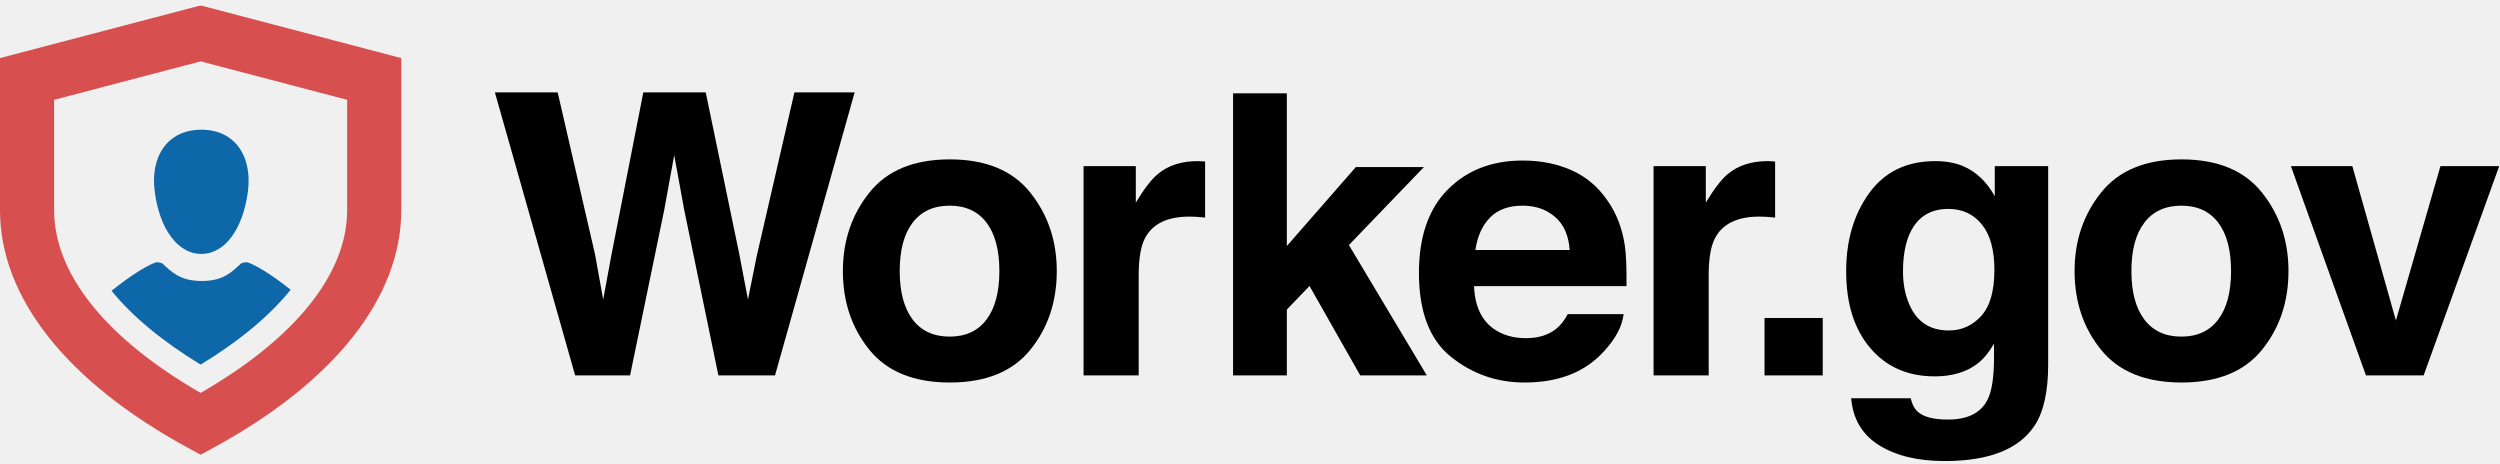
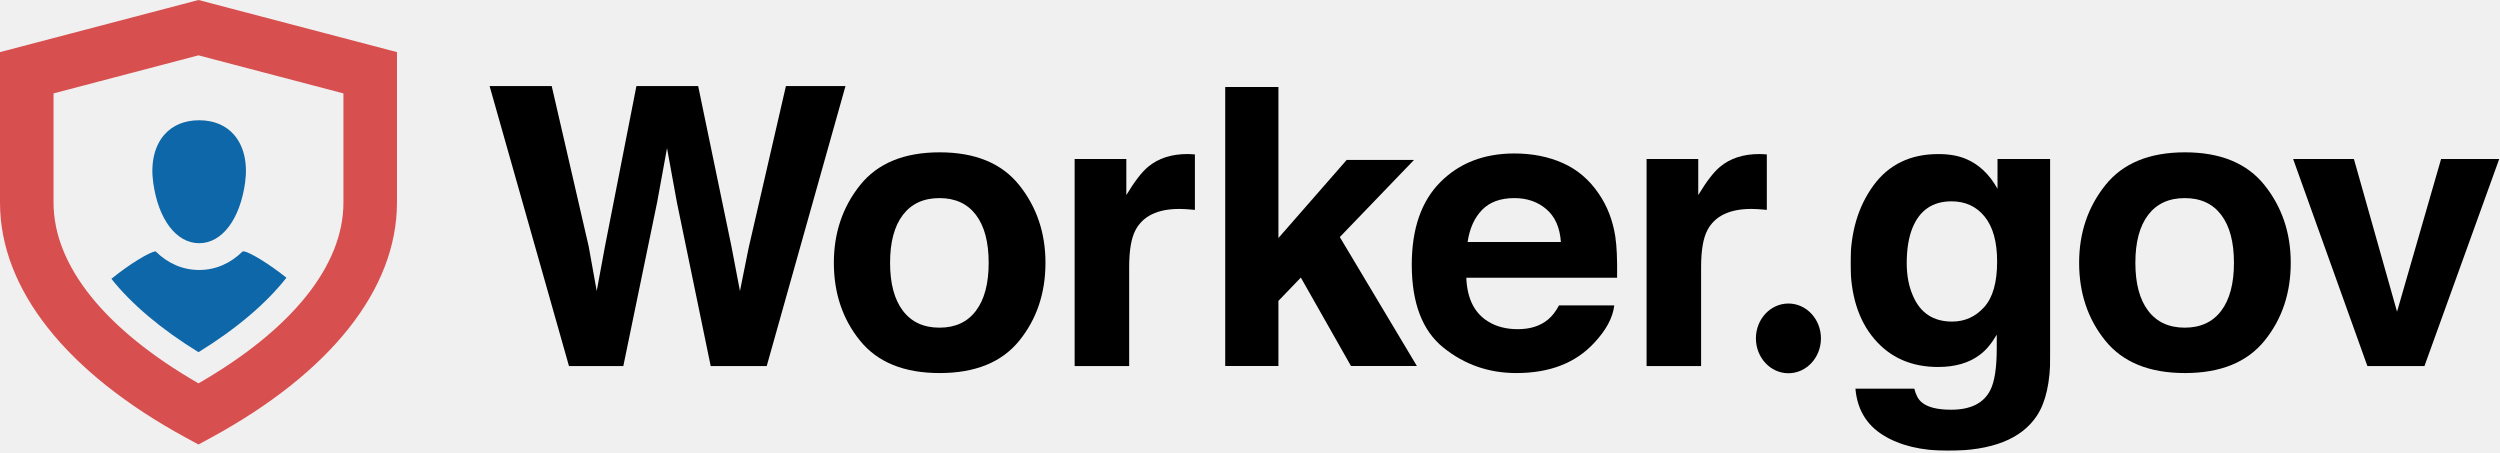
- <svg xmlns="http://www.w3.org/2000/svg" xmlns:xlink="http://www.w3.org/1999/xlink" width="232px" height="43px" viewBox="0 0 232 43" version="1.1">
+ <svg xmlns="http://www.w3.org/2000/svg" xmlns:xlink="http://www.w3.org/1999/xlink" width="232px" height="42px" viewBox="0 0 232 42" version="1.1">
  <defs>
-     <polygon id="path-1" points="0 42.684 231.928 42.684 231.928 0.401 0 0.401" />
+     <polygon id="path-1" points="18.878 27.82 0.333 27.82 0.333 0.285 18.878 0.285" />
  </defs>
  <g id="Page-1" stroke="none" stroke-width="1" fill="none" fill-rule="evenodd">
    <g id="logo">
-       <polygon id="Fill-1" fill="#000000" points="51.752 8.572 55.22 23.613 55.976 27.799 56.733 23.699 59.7 8.572 65.491 8.572 68.612 23.611 69.411 27.799 70.221 23.774 73.723 8.572 79.311 8.572 71.922 34.837 66.667 34.837 63.495 19.478 62.568 14.399 61.641 19.478 58.47 34.837 53.373 34.837 45.925 8.572" />
-       <g id="Group-20" transform="translate(0, 0.100784)">
-         <path d="M91.547,29.554 C92.343,28.498 92.742,26.998 92.742,25.052 C92.742,23.107 92.343,21.609 91.547,20.559 C90.752,19.51 89.611,18.985 88.126,18.985 C86.641,18.985 85.498,19.51 84.696,20.559 C83.894,21.609 83.493,23.107 83.493,25.052 C83.493,26.998 83.894,28.498 84.696,29.554 C85.498,30.609 86.641,31.137 88.126,31.137 C89.611,31.137 90.752,30.609 91.547,29.554 Z M95.61,32.36 C93.97,34.384 91.482,35.396 88.144,35.396 C84.806,35.396 82.317,34.384 80.678,32.36 C79.039,30.337 78.219,27.901 78.219,25.052 C78.219,22.251 79.039,19.824 80.678,17.771 C82.317,15.717 84.806,14.69 88.144,14.69 C91.482,14.69 93.97,15.717 95.61,17.771 C97.249,19.824 98.069,22.251 98.069,25.052 C98.069,27.901 97.249,30.337 95.61,32.36 Z" id="Fill-2" fill="#000000" />
-         <path d="M111.399,14.859 C111.464,14.865 111.61,14.875 111.835,14.886 L111.835,20.089 C111.515,20.054 111.229,20.03 110.98,20.018 C110.73,20.007 110.528,20 110.374,20 C108.331,20 106.958,20.666 106.258,21.996 C105.866,22.744 105.67,23.897 105.67,25.453 L105.67,34.737 L100.555,34.737 L100.555,15.314 L105.403,15.314 L105.403,18.7 C106.187,17.405 106.87,16.52 107.452,16.045 C108.402,15.249 109.638,14.85 111.158,14.85 C111.253,14.85 111.333,14.853 111.399,14.859" id="Fill-4" fill="#000000" />
-         <polygon id="Fill-6" fill="#000000" points="114.429 8.561 119.419 8.561 119.419 22.729 125.823 15.403 132.139 15.403 125.177 22.639 132.409 34.736 126.228 34.736 121.522 26.438 119.419 28.625 119.419 34.736 114.429 34.736" />
-         <path d="M138.268,20.094 C137.551,20.834 137.1,21.836 136.916,23.101 L145.665,23.101 C145.572,21.753 145.121,20.73 144.312,20.032 C143.502,19.334 142.499,18.985 141.3,18.985 C139.996,18.985 138.986,19.355 138.268,20.094 M145.866,15.708 C147.22,16.314 148.34,17.272 149.222,18.58 C150.017,19.735 150.534,21.073 150.77,22.596 C150.906,23.489 150.962,24.773 150.937,26.451 L136.791,26.451 C136.87,28.399 137.547,29.765 138.822,30.549 C139.598,31.037 140.531,31.28 141.622,31.28 C142.779,31.28 143.719,30.983 144.442,30.389 C144.836,30.068 145.185,29.622 145.487,29.053 L150.672,29.053 C150.535,30.204 149.908,31.375 148.789,32.563 C147.049,34.451 144.614,35.396 141.482,35.396 C138.897,35.396 136.617,34.599 134.64,33.006 C132.665,31.413 131.677,28.821 131.677,25.23 C131.677,21.866 132.568,19.285 134.352,17.49 C136.136,15.695 138.451,14.797 141.298,14.797 C142.988,14.797 144.511,15.101 145.866,15.708" id="Fill-8" fill="#000000" />
-         <path d="M164.295,14.859 C164.36,14.865 164.506,14.875 164.731,14.886 L164.731,20.089 C164.41,20.054 164.125,20.03 163.876,20.018 C163.627,20.007 163.424,20 163.27,20 C161.227,20 159.854,20.666 159.154,21.996 C158.762,22.744 158.566,23.897 158.566,25.453 L158.566,34.737 L153.452,34.737 L153.452,15.314 L158.299,15.314 L158.299,18.7 C159.083,17.405 159.766,16.52 160.348,16.045 C161.298,15.249 162.534,14.85 164.054,14.85 C164.149,14.85 164.229,14.853 164.295,14.859" id="Fill-10" fill="#000000" />
-         <mask id="mask-2" fill="white">
-           <use xlink:href="#path-1" />
-         </mask>
-         <g id="Clip-13" />
-         <polygon id="Fill-12" fill="#000000" mask="url(#mask-2)" points="163.749 34.737 169.149 34.737 169.149 29.409 163.749 29.409" />
-         <path d="M183.856,29.222 C184.672,28.325 185.08,26.896 185.08,24.936 C185.08,23.095 184.693,21.693 183.918,20.731 C183.143,19.768 182.105,19.287 180.804,19.287 C179.03,19.287 177.805,20.125 177.13,21.8 C176.775,22.691 176.599,23.79 176.599,25.096 C176.599,26.225 176.788,27.229 177.166,28.108 C177.852,29.747 179.082,30.567 180.857,30.567 C182.04,30.567 183.039,30.119 183.856,29.222 M182.127,15.296 C183.36,15.807 184.356,16.745 185.116,18.111 L185.116,15.314 L190.07,15.314 L190.07,33.739 C190.07,36.245 189.648,38.134 188.804,39.405 C187.355,41.591 184.576,42.684 180.465,42.684 C177.982,42.684 175.957,42.197 174.389,41.222 C172.82,40.249 171.954,38.793 171.787,36.857 L177.311,36.857 C177.454,37.451 177.685,37.878 178.006,38.14 C178.552,38.604 179.473,38.835 180.768,38.835 C182.597,38.835 183.821,38.223 184.438,37 C184.843,36.216 185.045,34.897 185.045,33.044 L185.045,31.796 C184.557,32.628 184.035,33.252 183.476,33.668 C182.466,34.44 181.154,34.826 179.538,34.826 C177.044,34.826 175.051,33.95 173.56,32.197 C172.069,30.445 171.324,28.072 171.324,25.079 C171.324,22.192 172.042,19.766 173.477,17.799 C174.912,15.833 176.948,14.851 179.582,14.851 C180.554,14.851 181.402,14.999 182.127,15.296" id="Fill-14" fill="#000000" mask="url(#mask-2)" />
-         <path d="M205.85,29.554 C206.645,28.498 207.043,26.998 207.043,25.052 C207.043,23.107 206.645,21.609 205.85,20.559 C205.053,19.51 203.913,18.985 202.428,18.985 C200.943,18.985 199.8,19.51 198.998,20.559 C198.196,21.609 197.795,23.107 197.795,25.052 C197.795,26.998 198.196,28.498 198.998,29.554 C199.8,30.609 200.943,31.137 202.428,31.137 C203.913,31.137 205.053,30.609 205.85,29.554 M209.912,32.36 C208.273,34.384 205.784,35.396 202.446,35.396 C199.108,35.396 196.619,34.384 194.98,32.36 C193.341,30.337 192.521,27.901 192.521,25.052 C192.521,22.251 193.341,19.824 194.98,17.771 C196.619,15.717 199.108,14.69 202.446,14.69 C205.784,14.69 208.273,15.717 209.912,17.771 C211.551,19.824 212.371,22.251 212.371,25.052 C212.371,27.901 211.551,30.337 209.912,32.36" id="Fill-15" fill="#000000" mask="url(#mask-2)" />
-         <polygon id="Fill-16" fill="#000000" mask="url(#mask-2)" points="226.475 15.314 231.928 15.314 224.914 34.737 219.56 34.737 212.594 15.314 218.296 15.314 222.341 29.641" />
-         <path d="M5.022,9.162 L5.022,19.407 C5.022,25.313 9.837,31.302 18.618,36.362 C27.4,31.302 32.215,25.313 32.215,19.407 L32.215,9.162 L18.618,5.593 L5.022,9.162 Z M18.618,42.098 L17.418,41.444 C6.186,35.328 0,27.501 0,19.407 L0,5.289 L18.618,0.402 L37.237,5.289 L37.237,19.407 C37.237,27.501 31.051,35.328 19.819,41.444 L18.618,42.098 Z" id="Fill-17" fill="#D84F4F" mask="url(#mask-2)" />
-         <path d="M22.362,24.357 C21.522,25.125 20.744,25.975 18.721,25.975 C16.699,25.975 15.921,25.125 15.081,24.357 C15.022,24.304 14.71,24.232 14.602,24.232 C14.102,24.232 12.02,25.507 10.352,26.887 C12.267,29.244 15.043,31.557 18.618,33.736 C22.245,31.526 25.053,29.178 26.969,26.786 C25.323,25.445 23.329,24.232 22.842,24.232 C22.734,24.232 22.421,24.304 22.362,24.357" id="Fill-18" fill="#0E67A8" mask="url(#mask-2)" />
-         <path d="M21.943,13.284 C21.169,12.4 20.041,11.933 18.681,11.933 C17.321,11.933 16.193,12.4 15.419,13.284 C14.493,14.341 14.119,15.928 14.368,17.753 C14.841,21.224 16.534,23.466 18.681,23.466 C20.828,23.466 22.522,21.224 22.995,17.753 C23.243,15.928 22.87,14.341 21.943,13.284" id="Fill-19" fill="#0E67A8" mask="url(#mask-2)" />
+       <g id="Group">
+         <g id="Page-1">
+           <path d="M4.968,8.667 L4.968,18.802 C4.968,24.645 9.732,30.57 18.419,35.575 C27.106,30.57 31.87,24.645 31.87,18.802 L31.87,8.667 L18.419,5.136 L4.968,8.667 Z M18.419,41.25 L17.231,40.604 C6.119,34.552 0,26.81 0,18.802 L0,4.835 L18.419,0 L36.838,4.835 L36.838,18.802 C36.838,26.81 30.718,34.552 19.607,40.604 L18.419,41.25 Z" id="Fill-1" fill="#D84F4F" />
+           <polygon id="Fill-3" fill="#000000" points="51.198 7.984 54.629 22.863 55.376 27.005 56.125 22.948 59.06 7.984 64.789 7.984 67.877 22.861 68.668 27.005 69.47 23.022 72.934 7.984 78.462 7.984 71.152 33.968 65.953 33.968 62.815 18.772 61.899 13.748 60.982 18.772 57.844 33.968 52.801 33.968 45.434 7.984" />
+           <path d="M90.567,28.84 C91.355,27.796 91.749,26.312 91.749,24.387 C91.749,22.462 91.355,20.981 90.567,19.942 C89.78,18.904 88.652,18.384 87.183,18.384 C85.713,18.384 84.582,18.904 83.789,19.942 C82.996,20.981 82.599,22.462 82.599,24.387 C82.599,26.312 82.996,27.796 83.789,28.84 C84.582,29.885 85.713,30.407 87.183,30.407 C88.652,30.407 89.78,29.885 90.567,28.84 M94.587,31.617 C92.964,33.619 90.503,34.62 87.201,34.62 C83.898,34.62 81.436,33.619 79.814,31.617 C78.192,29.615 77.382,27.205 77.382,24.387 C77.382,21.616 78.192,19.215 79.814,17.183 C81.436,15.152 83.898,14.136 87.201,14.136 C90.503,14.136 92.964,15.152 94.587,17.183 C96.208,19.215 97.019,21.616 97.019,24.387 C97.019,27.205 96.208,29.615 94.587,31.617" id="Fill-5" fill="#000000" />
+           <path d="M110.454,14.303 C110.519,14.309 110.663,14.318 110.887,14.33 L110.887,19.477 C110.569,19.442 110.287,19.419 110.04,19.407 C109.793,19.395 109.593,19.389 109.441,19.389 C107.419,19.389 106.062,20.048 105.369,21.363 C104.981,22.104 104.787,23.244 104.787,24.784 L104.787,33.968 L99.727,33.968 L99.727,14.753 L104.523,14.753 L104.523,18.102 C105.298,16.821 105.974,15.946 106.55,15.476 C107.489,14.688 108.712,14.294 110.216,14.294 C110.31,14.294 110.39,14.297 110.454,14.303" id="Fill-7" fill="#000000" />
+           <polygon id="Fill-9" fill="#000000" points="113.7 8.072 118.637 8.072 118.637 22.089 124.973 14.841 131.221 14.841 124.334 21.999 131.488 33.967 125.373 33.967 120.718 25.758 118.637 27.921 118.637 33.967 113.7 33.967" />
+           <path d="M137.533,19.482 C136.823,20.214 136.377,21.206 136.195,22.456 L144.85,22.456 C144.759,21.123 144.313,20.111 143.512,19.42 C142.711,18.73 141.718,18.384 140.532,18.384 C139.243,18.384 138.243,18.75 137.533,19.482 M145.049,15.142 C146.389,15.742 147.497,16.69 148.37,17.984 C149.156,19.126 149.667,20.45 149.901,21.957 C150.036,22.84 150.091,24.111 150.066,25.771 L136.072,25.771 C136.15,27.698 136.819,29.049 138.081,29.825 C138.848,30.307 139.772,30.548 140.851,30.548 C141.995,30.548 142.925,30.254 143.641,29.666 C144.031,29.349 144.375,28.908 144.674,28.344 L149.804,28.344 C149.669,29.484 149.048,30.642 147.941,31.817 C146.22,33.685 143.811,34.62 140.712,34.62 C138.155,34.62 135.899,33.832 133.944,32.256 C131.989,30.68 131.012,28.115 131.012,24.563 C131.012,21.234 131.894,18.682 133.659,16.906 C135.424,15.13 137.714,14.242 140.53,14.242 C142.202,14.242 143.709,14.542 145.049,15.142" id="Fill-11" fill="#000000" />
+           <path d="M163.529,14.303 C163.594,14.309 163.738,14.318 163.961,14.33 L163.961,19.477 C163.643,19.442 163.362,19.419 163.115,19.407 C162.868,19.395 162.668,19.389 162.516,19.389 C160.494,19.389 159.137,20.048 158.444,21.363 C158.056,22.104 157.862,23.244 157.862,24.784 L157.862,33.968 L152.803,33.968 L152.803,14.753 L157.598,14.753 L157.598,18.102 C158.373,16.821 159.049,15.946 159.625,15.476 C160.564,14.688 161.787,14.294 163.291,14.294 C163.385,14.294 163.465,14.297 163.529,14.303" id="Fill-13" fill="#000000" />
+           <path d="M168.983,31.401 C168.983,33.188 167.632,34.637 165.966,34.637 C164.299,34.637 162.949,33.188 162.949,31.401 C162.949,29.615 164.299,28.167 165.966,28.167 C167.632,28.167 168.983,29.615 168.983,31.401" id="Fill-15" fill="#000000" />
+           <g id="Group-19" transform="translate(171.3919, 14.00977)">
+             <mask id="mask-2" fill="white">
+               <use xlink:href="#path-1" />
+             </mask>
+             <g id="Clip-18" />
+             <path d="M12.731,14.502 C13.538,13.615 13.942,12.201 13.942,10.262 C13.942,8.441 13.559,7.054 12.792,6.102 C12.026,5.15 10.999,4.674 9.712,4.674 C7.957,4.674 6.745,5.503 6.078,7.16 C5.726,8.041 5.552,9.129 5.552,10.421 C5.552,11.538 5.738,12.531 6.113,13.4 C6.792,15.022 8.009,15.833 9.764,15.833 C10.935,15.833 11.923,15.39 12.731,14.502 M11.02,0.726 C12.24,1.231 13.226,2.159 13.978,3.511 L13.978,0.743 L18.878,0.743 L18.878,18.971 C18.878,21.45 18.461,23.319 17.627,24.576 C16.193,26.739 13.443,27.82 9.377,27.82 C6.92,27.82 4.917,27.338 3.365,26.374 C1.814,25.411 0.956,23.971 0.792,22.056 L6.257,22.056 C6.398,22.643 6.627,23.066 6.944,23.325 C7.484,23.783 8.395,24.012 9.676,24.012 C11.486,24.012 12.697,23.407 13.307,22.197 C13.707,21.421 13.907,20.117 13.907,18.283 L13.907,17.049 C13.425,17.872 12.908,18.489 12.356,18.9 C11.357,19.665 10.058,20.046 8.46,20.046 C5.992,20.046 4.021,19.18 2.546,17.446 C1.071,15.713 0.333,13.365 0.333,10.403 C0.333,7.547 1.044,5.147 2.464,3.202 C3.883,1.257 5.897,0.285 8.503,0.285 C9.465,0.285 10.304,0.432 11.02,0.726" id="Fill-17" fill="#000000" mask="url(#mask-2)" />
+           </g>
+           <path d="M206.13,28.84 C206.917,27.796 207.311,26.312 207.311,24.387 C207.311,22.462 206.917,20.981 206.13,19.942 C205.342,18.904 204.214,18.384 202.745,18.384 C201.276,18.384 200.144,18.904 199.351,19.942 C198.558,20.981 198.162,22.462 198.162,24.387 C198.162,26.312 198.558,27.796 199.351,28.84 C200.144,29.885 201.276,30.407 202.745,30.407 C204.214,30.407 205.342,29.885 206.13,28.84 M210.149,31.617 C208.527,33.619 206.065,34.62 202.762,34.62 C199.46,34.62 196.998,33.619 195.376,31.617 C193.755,29.615 192.943,27.205 192.943,24.387 C192.943,21.616 193.755,19.215 195.376,17.183 C196.998,15.152 199.46,14.136 202.762,14.136 C206.065,14.136 208.527,15.152 210.149,17.183 C211.77,19.215 212.581,21.616 212.581,24.387 C212.581,27.205 211.77,29.615 210.149,31.617" id="Fill-20" fill="#000000" />
+           <polygon id="Fill-22" fill="#000000" points="226.534 14.753 231.928 14.753 224.99 33.968 219.693 33.968 212.802 14.753 218.443 14.753 222.445 28.926" />
+           <path d="M18.481,22.57 C16.357,22.57 14.682,20.352 14.214,16.918 C13.968,15.112 14.337,13.542 15.254,12.496 C16.02,11.622 17.136,11.16 18.481,11.16 C19.826,11.16 20.943,11.622 21.708,12.496 C22.625,13.542 22.994,15.112 22.749,16.918 C22.281,20.352 20.605,22.57 18.481,22.57" id="Fill-24" fill="#0E67A8" />
+           <path d="M22.597,23.328 C22.576,23.328 22.543,23.332 22.509,23.337 C21.397,24.437 20.02,25.054 18.481,25.054 C16.938,25.054 15.558,24.434 14.445,23.328 C13.959,23.328 11.969,24.54 10.336,25.874 C12.202,28.22 14.933,30.533 18.419,32.683 C21.955,30.502 24.713,28.153 26.58,25.773 C24.971,24.48 23.069,23.328 22.597,23.328" id="Fill-26" fill="#0E67A8" />
+         </g>
      </g>
    </g>
  </g>
</svg>
